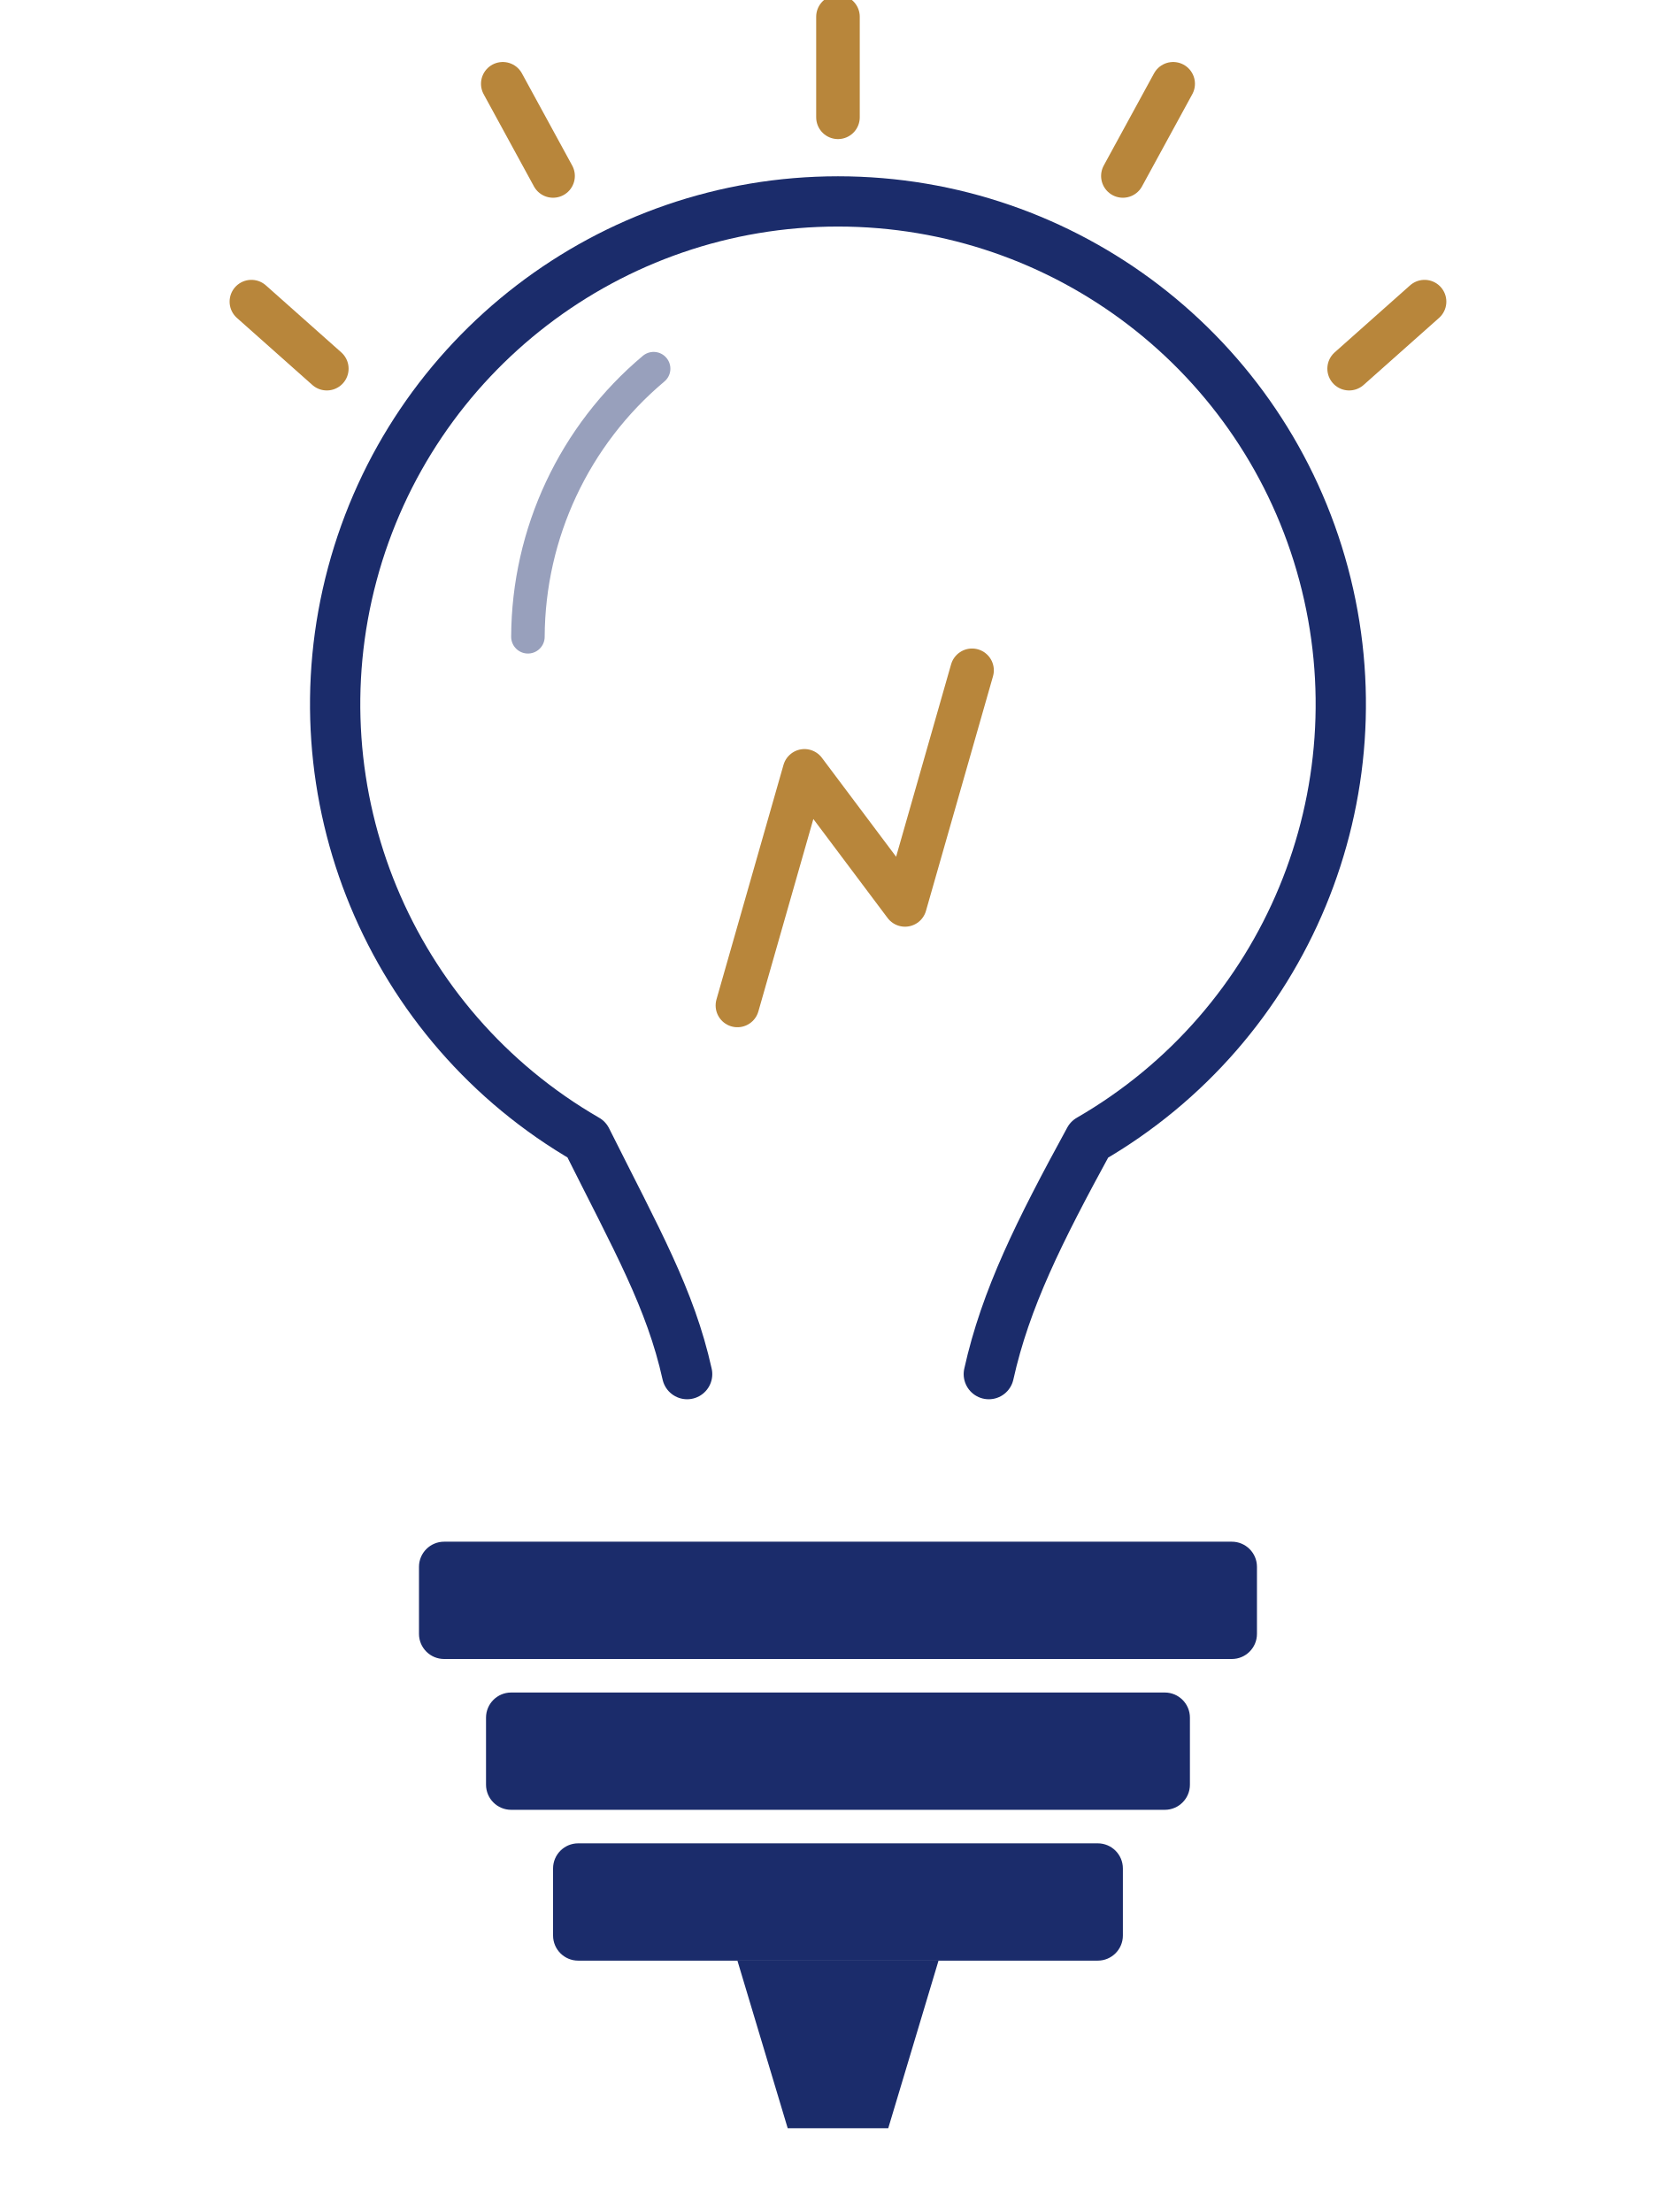
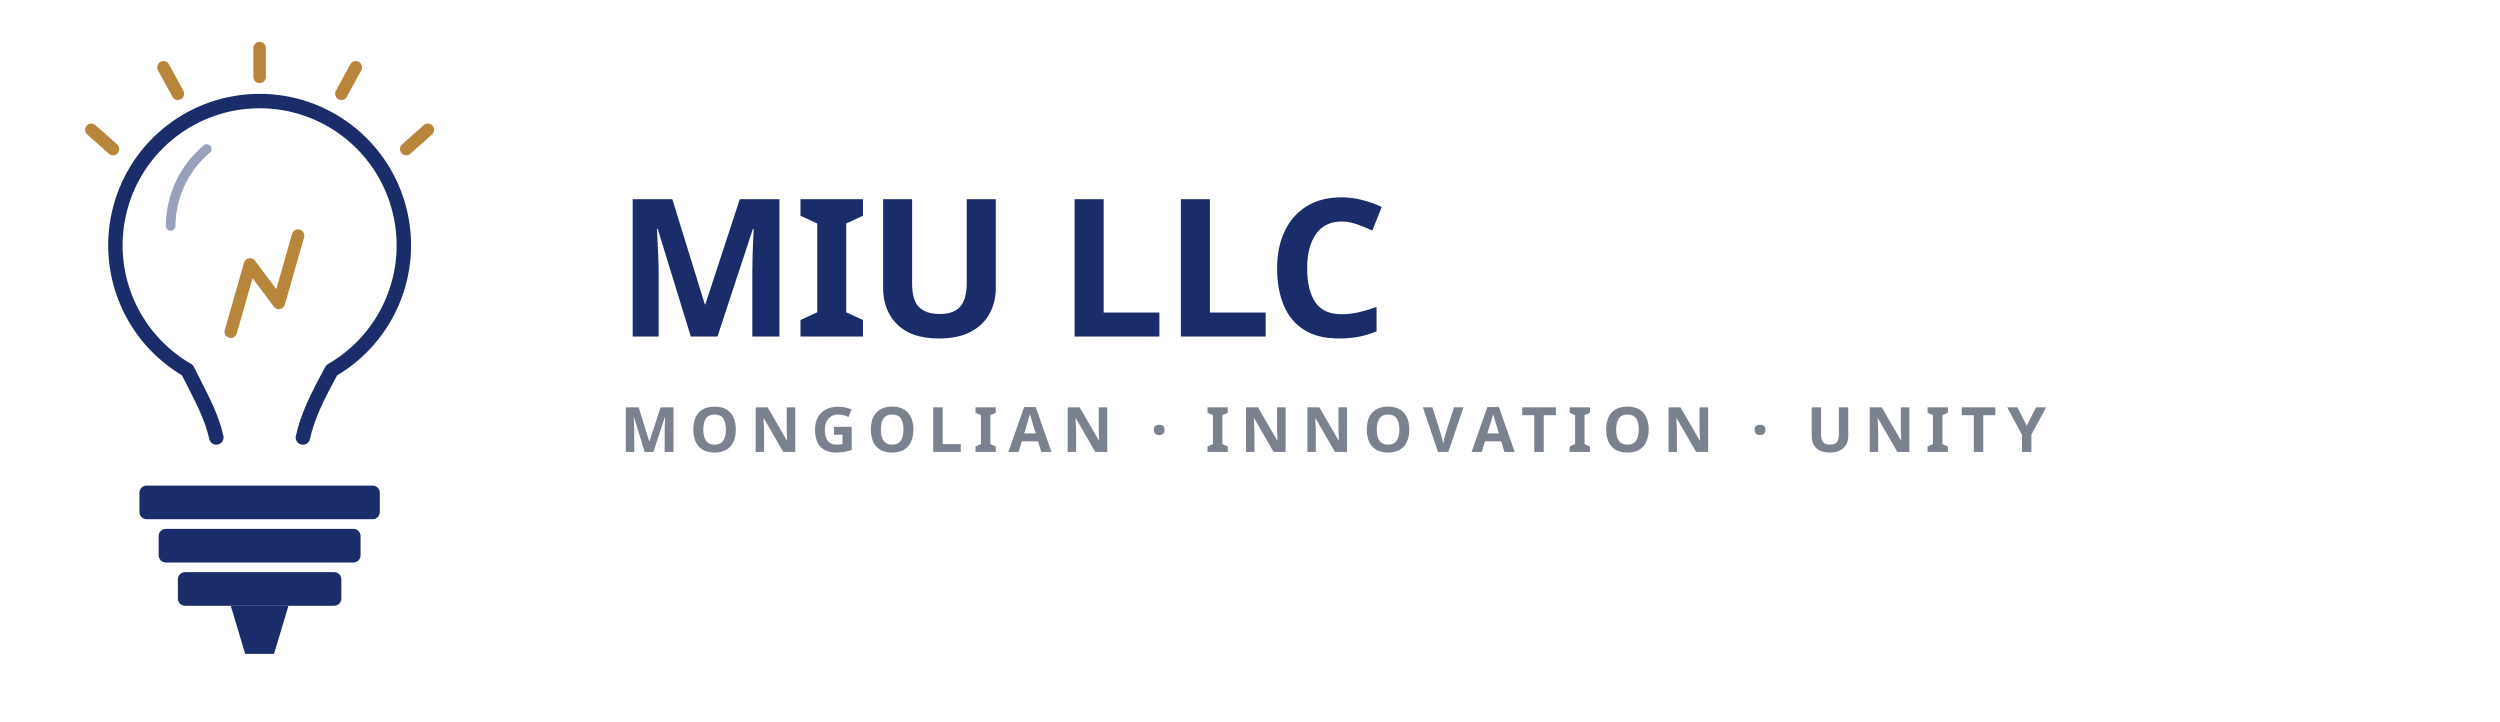
- <svg xmlns="http://www.w3.org/2000/svg" viewBox="0 0 100 132">
-   <path d="M41,82 C40,77.5 38,74 35,68 A30,30 0 1 1 65,68 C62,73.5 60,77.5 59,82" fill="none" stroke="#1B2C6B" stroke-width="3" stroke-linecap="round" stroke-linejoin="round" />
-   <path d="M39,22 A21,21 0 0 0 31.5,38" fill="none" stroke="#1B2C6B" stroke-width="2" stroke-linecap="round" opacity="0.45" />
-   <g stroke="#B8863B" stroke-width="2.6" stroke-linecap="round">
-     <line x1="50" y1="1" x2="50" y2="7" />
-     <line x1="30" y1="5" x2="33" y2="10.5" />
-     <line x1="70" y1="5" x2="67" y2="10.5" />
-     <line x1="15" y1="18" x2="19.5" y2="22" />
-     <line x1="85" y1="18" x2="80.5" y2="22" />
+ <svg xmlns="http://www.w3.org/2000/svg" viewBox="0 0 520 150" width="520" height="150">
+   <g transform="translate(4 9) scale(1.0)">
+     <path d="M41,82 C40,77.5 38,74 35,68 A30,30 0 1 1 65,68 C62,73.5 60,77.5 59,82" fill="none" stroke="#1B2C6B" stroke-width="3" stroke-linecap="round" stroke-linejoin="round" />
+     <path d="M39,22 A21,21 0 0 0 31.5,38" fill="none" stroke="#1B2C6B" stroke-width="2" stroke-linecap="round" opacity="0.45" />
+     <g stroke="#B8863B" stroke-width="2.6" stroke-linecap="round">
+       <line x1="50" y1="1" x2="50" y2="7" />
+       <line x1="30" y1="5" x2="33" y2="10.5" />
+       <line x1="70" y1="5" x2="67" y2="10.5" />
+       <line x1="15" y1="18" x2="19.5" y2="22" />
+       <line x1="85" y1="18" x2="80.5" y2="22" />
+     </g>
+     <path d="M44,60 L48,46 L54,54 L58,40" fill="none" stroke="#B8863B" stroke-width="2.6" stroke-linecap="round" stroke-linejoin="round" />
+     <g fill="#1B2C6B">
+       <rect x="25" y="92" width="50" height="7" rx="1.5" />
+       <rect x="29" y="101" width="42" height="7" rx="1.5" />
+       <rect x="33" y="110" width="34" height="7" rx="1.5" />
+       <polygon points="44,117 56,117 53,127 47,127" />
+     </g>
  </g>
-   <path d="M44,60 L48,46 L54,54 L58,40" fill="none" stroke="#B8863B" stroke-width="2.6" stroke-linecap="round" stroke-linejoin="round" />
-   <g fill="#1B2C6B">
-     <rect x="25" y="92" width="50" height="7" rx="1.5" />
-     <rect x="29" y="101" width="42" height="7" rx="1.5" />
-     <rect x="33" y="110" width="34" height="7" rx="1.5" />
-     <polygon points="44,117 56,117 53,127 47,127" />
-   </g>
+   <text x="128" y="70" font-family="Archivo, sans-serif" font-weight="800" font-size="40" fill="#1B2C6B" letter-spacing="-0.5">MIU LLC</text>
+   <text x="129" y="94" font-family="Archivo, sans-serif" font-weight="600" font-size="13" fill="#7A8290" letter-spacing="2.2">MONGOLIAN · INNOVATION · UNITY</text>
</svg>
